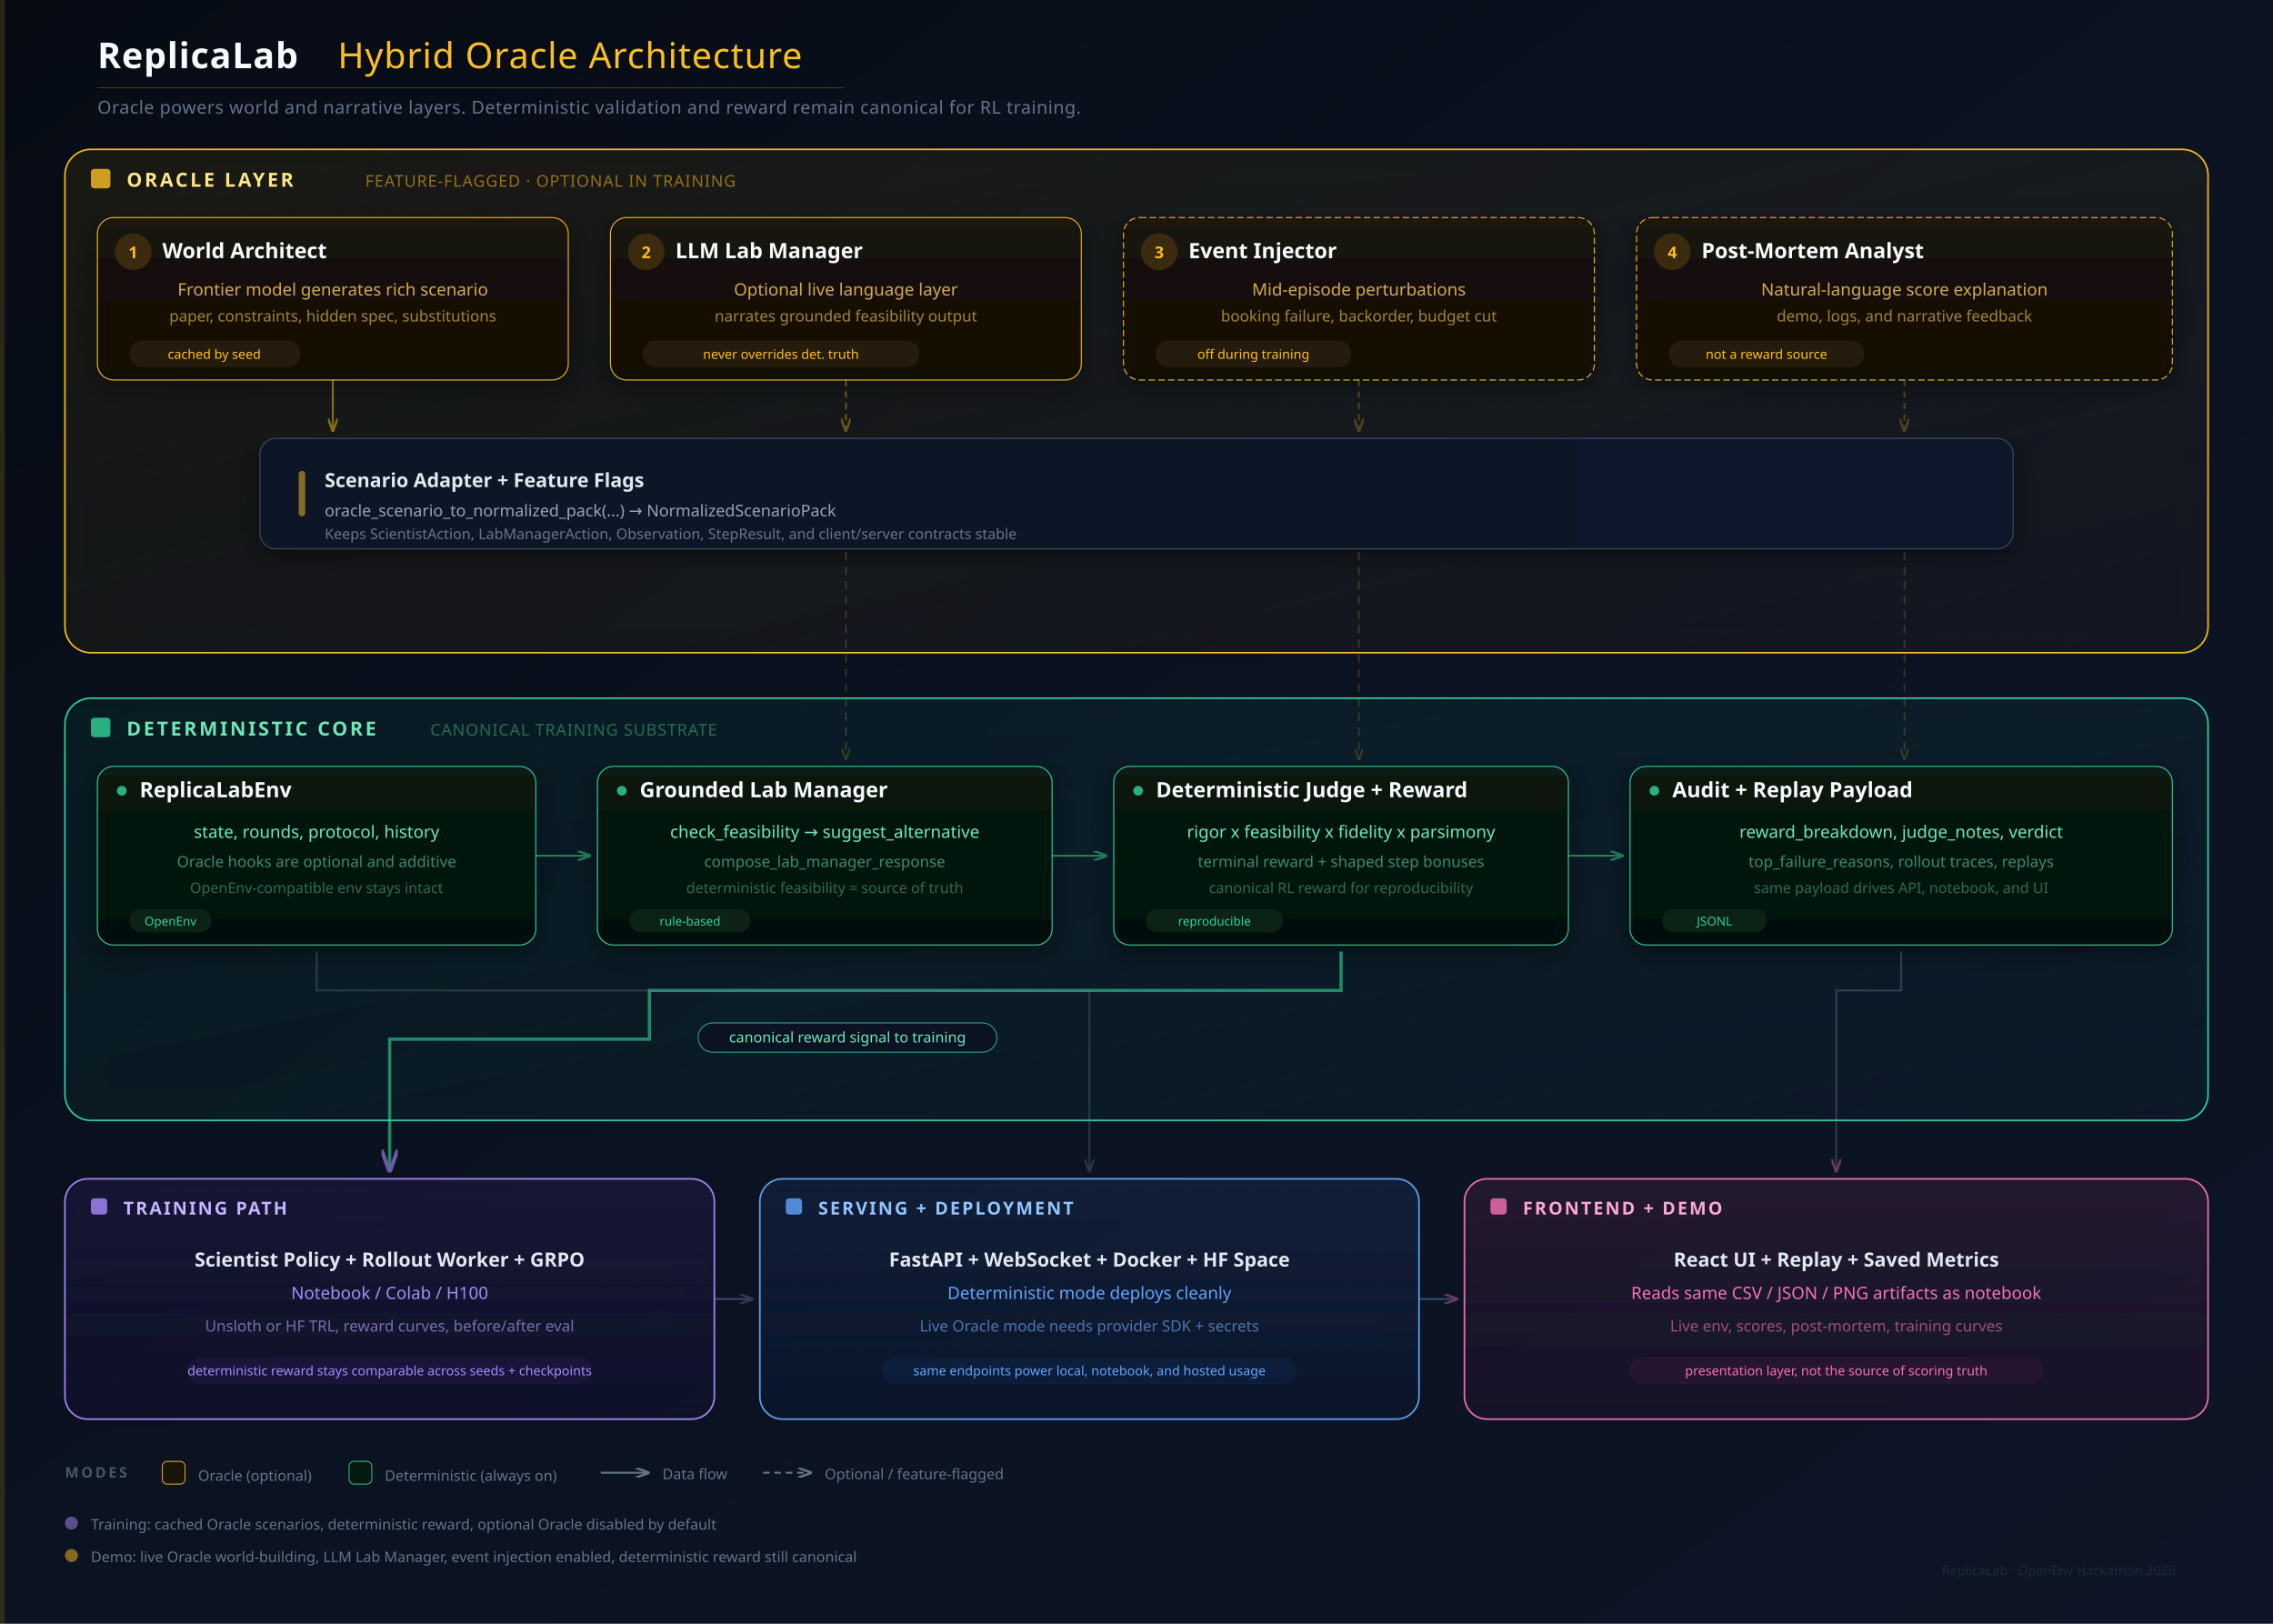
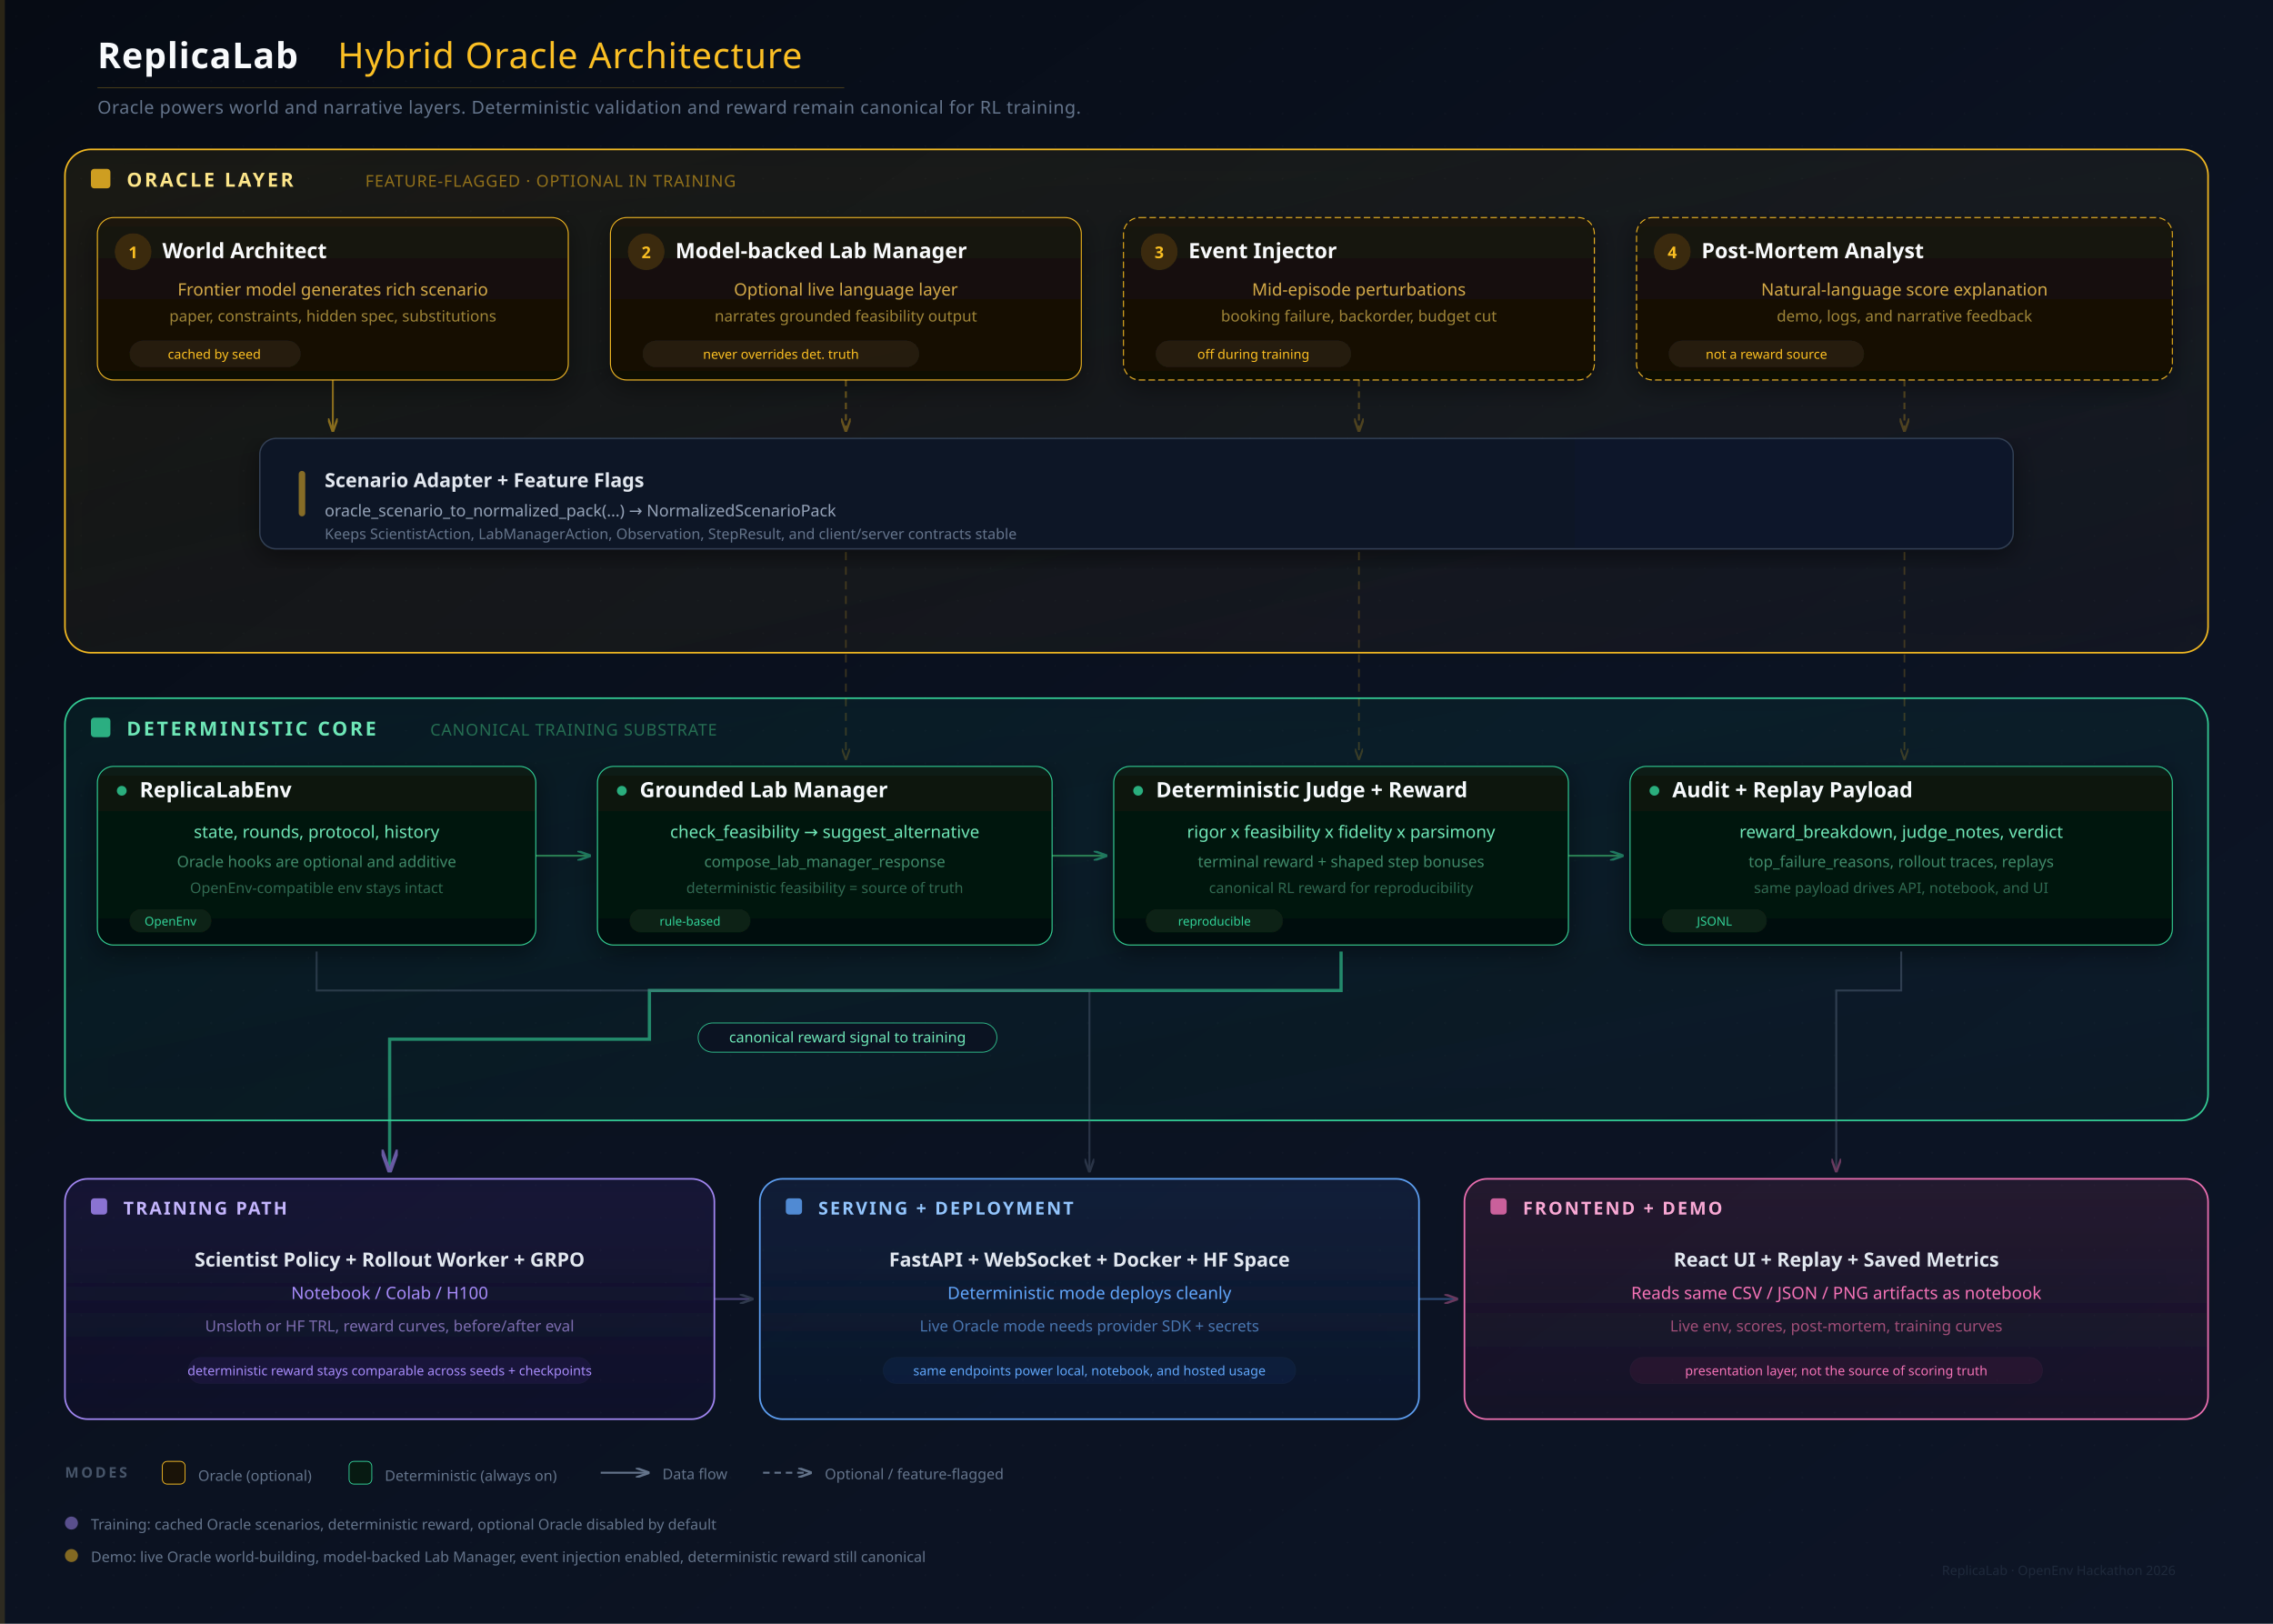
<svg xmlns="http://www.w3.org/2000/svg" viewBox="0 0 1400 1000" font-family="'Segoe UI', system-ui, sans-serif">
  <defs>
    <linearGradient id="bg" x1="0%" y1="0%" x2="100%" y2="100%">
      <stop offset="0%" stop-color="#060b14" />
      <stop offset="50%" stop-color="#0b1221" />
      <stop offset="100%" stop-color="#0d1526" />
    </linearGradient>
    <linearGradient id="oracleFill" x1="0%" y1="0%" x2="100%" y2="100%">
      <stop offset="0%" stop-color="#fbbf24" stop-opacity="0.07" />
      <stop offset="100%" stop-color="#f59e0b" stop-opacity="0.02" />
    </linearGradient>
    <linearGradient id="coreFill" x1="0%" y1="0%" x2="100%" y2="100%">
      <stop offset="0%" stop-color="#10b981" stop-opacity="0.07" />
      <stop offset="100%" stop-color="#34d399" stop-opacity="0.02" />
    </linearGradient>
    <linearGradient id="trainFill" x1="0%" y1="0%" x2="0%" y2="100%">
      <stop offset="0%" stop-color="#7c3aed" stop-opacity="0.10" />
      <stop offset="100%" stop-color="#6d28d9" stop-opacity="0.03" />
    </linearGradient>
    <linearGradient id="serveFill" x1="0%" y1="0%" x2="0%" y2="100%">
      <stop offset="0%" stop-color="#3b82f6" stop-opacity="0.10" />
      <stop offset="100%" stop-color="#2563eb" stop-opacity="0.03" />
    </linearGradient>
    <linearGradient id="uiFill" x1="0%" y1="0%" x2="0%" y2="100%">
      <stop offset="0%" stop-color="#ec4899" stop-opacity="0.10" />
      <stop offset="100%" stop-color="#db2777" stop-opacity="0.03" />
    </linearGradient>
    <linearGradient id="goldCard" x1="0%" y1="0%" x2="0%" y2="100%">
      <stop offset="0%" stop-color="#1a1308" />
      <stop offset="100%" stop-color="#110d05" />
    </linearGradient>
    <linearGradient id="greenCard" x1="0%" y1="0%" x2="0%" y2="100%">
      <stop offset="0%" stop-color="#071a12" />
      <stop offset="100%" stop-color="#051008" />
    </linearGradient>
    <linearGradient id="adapterCard" x1="0%" y1="0%" x2="100%" y2="0%">
      <stop offset="0%" stop-color="#111827" />
      <stop offset="100%" stop-color="#0f1629" />
    </linearGradient>
    <filter id="cardShadow" x="-6%" y="-6%" width="112%" height="124%">
      <feDropShadow dx="0" dy="4" stdDeviation="8" flood-color="#000" flood-opacity="0.45" />
    </filter>
    <filter id="sectionShadow" x="-2%" y="-2%" width="104%" height="108%">
      <feDropShadow dx="0" dy="6" stdDeviation="12" flood-color="#000" flood-opacity="0.3" />
    </filter>
    <filter id="glowGold" x="-20%" y="-20%" width="140%" height="140%">
      <feGaussianBlur stdDeviation="6" result="b" />
      <feFlood flood-color="#fbbf24" flood-opacity="0.15" />
      <feComposite in2="b" operator="in" />
      <feMerge>
        <feMergeNode />
        <feMergeNode in="SourceGraphic" />
      </feMerge>
    </filter>
    <marker id="aGold" markerWidth="7" markerHeight="5" refX="7" refY="2.5" orient="auto">
      <path d="M0,0 L7,2.5 L0,5" fill="none" stroke="#fbbf24" stroke-width="1.2" />
    </marker>
    <marker id="aSlate" markerWidth="7" markerHeight="5" refX="7" refY="2.5" orient="auto">
      <path d="M0,0 L7,2.5 L0,5" fill="none" stroke="#64748b" stroke-width="1.2" />
    </marker>
    <marker id="aGreen" markerWidth="7" markerHeight="5" refX="7" refY="2.5" orient="auto">
      <path d="M0,0 L7,2.5 L0,5" fill="none" stroke="#34d399" stroke-width="1.2" />
    </marker>
    <marker id="aPurple" markerWidth="7" markerHeight="5" refX="7" refY="2.5" orient="auto">
      <path d="M0,0 L7,2.5 L0,5" fill="none" stroke="#a78bfa" stroke-width="1.2" />
    </marker>
    <marker id="aPink" markerWidth="7" markerHeight="5" refX="7" refY="2.5" orient="auto">
      <path d="M0,0 L7,2.5 L0,5" fill="none" stroke="#f472b6" stroke-width="1.2" />
    </marker>
    <pattern id="dots" x="0" y="0" width="20" height="20" patternUnits="userSpaceOnUse">
      <circle cx="10" cy="10" r="0.5" fill="#fff" opacity="0.025" />
    </pattern>
  </defs>
  <rect width="1400" height="1000" fill="url(#bg)" />
  <rect width="1400" height="1000" fill="url(#dots)" />
  <rect x="0" y="0" width="3" height="1000" fill="#fbbf24" opacity="0.15" />
  <text x="60" y="42" fill="#f8fafc" font-size="22" font-weight="700" letter-spacing="0.5">ReplicaLab</text>
  <text x="208" y="42" fill="#fbbf24" font-size="22" font-weight="300" letter-spacing="0.5">Hybrid Oracle Architecture</text>
  <line x1="60" y1="54" x2="520" y2="54" stroke="#fbbf24" stroke-width="0.5" opacity="0.3" />
  <text x="60" y="70" fill="#64748b" font-size="11" letter-spacing="0.3">Oracle powers world and narrative layers. Deterministic validation and reward remain canonical for RL training.</text>
  <g filter="url(#sectionShadow)">
    <rect x="40" y="92" width="1320" height="310" rx="16" fill="url(#oracleFill)" stroke="#fbbf24" stroke-width="1" opacity="0.95" />
  </g>
  <g>
    <rect x="56" y="104" width="12" height="12" rx="2" fill="#fbbf24" opacity="0.8" />
    <text x="78" y="115" fill="#fde68a" font-size="12" font-weight="700" letter-spacing="1.5">ORACLE LAYER</text>
    <text x="225" y="115" fill="#92711a" font-size="10" letter-spacing="0.5">FEATURE-FLAGGED  ·  OPTIONAL IN TRAINING</text>
  </g>
  <g filter="url(#cardShadow)">
    <rect x="60" y="134" width="290" height="100" rx="10" fill="url(#goldCard)" stroke="#fbbf24" stroke-width="0.6" opacity="0.95" />
    <circle cx="82" cy="155" r="11" fill="#fbbf24" opacity="0.15" stroke="#fbbf24" stroke-width="0.5" />
    <text x="82" y="159" text-anchor="middle" fill="#fbbf24" font-size="10" font-weight="700">1</text>
    <text x="100" y="159" fill="#f8fafc" font-size="13" font-weight="600">World Architect</text>
    <text x="205" y="182" text-anchor="middle" fill="#d4a94a" font-size="10.5">Frontier model generates rich scenario</text>
    <text x="205" y="198" text-anchor="middle" fill="#a08434" font-size="9.5">paper, constraints, hidden spec, substitutions</text>
    <rect x="80" y="210" width="105" height="16" rx="8" fill="#fbbf24" opacity="0.08" stroke="#fbbf24" stroke-width="0.4" />
    <text x="132" y="221" text-anchor="middle" fill="#fbbf24" font-size="8" font-weight="500">cached by seed</text>
  </g>
  <g filter="url(#cardShadow)">
    <rect x="376" y="134" width="290" height="100" rx="10" fill="url(#goldCard)" stroke="#fbbf24" stroke-width="0.6" opacity="0.95" />
    <circle cx="398" cy="155" r="11" fill="#fbbf24" opacity="0.15" stroke="#fbbf24" stroke-width="0.5" />
    <text x="398" y="159" text-anchor="middle" fill="#fbbf24" font-size="10" font-weight="700">2</text>
-     <text x="416" y="159" fill="#f8fafc" font-size="13" font-weight="600">LLM Lab Manager</text>
+     <text x="416" y="159" fill="#f8fafc" font-size="13" font-weight="600">Model-backed Lab Manager</text>
    <text x="521" y="182" text-anchor="middle" fill="#d4a94a" font-size="10.5">Optional live language layer</text>
    <text x="521" y="198" text-anchor="middle" fill="#a08434" font-size="9.5">narrates grounded feasibility output</text>
    <rect x="396" y="210" width="170" height="16" rx="8" fill="#fbbf24" opacity="0.08" stroke="#fbbf24" stroke-width="0.4" />
    <text x="481" y="221" text-anchor="middle" fill="#fbbf24" font-size="8" font-weight="500">never overrides det. truth</text>
  </g>
  <g filter="url(#cardShadow)">
    <rect x="692" y="134" width="290" height="100" rx="10" fill="url(#goldCard)" stroke="#fbbf24" stroke-width="0.6" opacity="0.95" stroke-dasharray="4 2" />
    <circle cx="714" cy="155" r="11" fill="#fbbf24" opacity="0.15" stroke="#fbbf24" stroke-width="0.5" />
    <text x="714" y="159" text-anchor="middle" fill="#fbbf24" font-size="10" font-weight="700">3</text>
    <text x="732" y="159" fill="#f8fafc" font-size="13" font-weight="600">Event Injector</text>
    <text x="837" y="182" text-anchor="middle" fill="#d4a94a" font-size="10.5">Mid-episode perturbations</text>
    <text x="837" y="198" text-anchor="middle" fill="#a08434" font-size="9.5">booking failure, backorder, budget cut</text>
    <rect x="712" y="210" width="120" height="16" rx="8" fill="#fbbf24" opacity="0.08" stroke="#fbbf24" stroke-width="0.4" />
    <text x="772" y="221" text-anchor="middle" fill="#fbbf24" font-size="8" font-weight="500">off during training</text>
  </g>
  <g filter="url(#cardShadow)">
    <rect x="1008" y="134" width="330" height="100" rx="10" fill="url(#goldCard)" stroke="#fbbf24" stroke-width="0.6" opacity="0.95" stroke-dasharray="4 2" />
    <circle cx="1030" cy="155" r="11" fill="#fbbf24" opacity="0.15" stroke="#fbbf24" stroke-width="0.5" />
    <text x="1030" y="159" text-anchor="middle" fill="#fbbf24" font-size="10" font-weight="700">4</text>
    <text x="1048" y="159" fill="#f8fafc" font-size="13" font-weight="600">Post-Mortem Analyst</text>
    <text x="1173" y="182" text-anchor="middle" fill="#d4a94a" font-size="10.5">Natural-language score explanation</text>
    <text x="1173" y="198" text-anchor="middle" fill="#a08434" font-size="9.5">demo, logs, and narrative feedback</text>
    <rect x="1028" y="210" width="120" height="16" rx="8" fill="#fbbf24" opacity="0.08" stroke="#fbbf24" stroke-width="0.4" />
    <text x="1088" y="221" text-anchor="middle" fill="#fbbf24" font-size="8" font-weight="500">not a reward source</text>
  </g>
  <g filter="url(#cardShadow)">
    <rect x="160" y="270" width="1080" height="68" rx="10" fill="url(#adapterCard)" stroke="#334155" stroke-width="0.8" />
    <rect x="184" y="290" width="4" height="28" rx="2" fill="#fbbf24" opacity="0.5" />
    <text x="200" y="300" fill="#e2e8f0" font-size="12" font-weight="600">Scenario Adapter + Feature Flags</text>
    <text x="200" y="318" fill="#94a3b8" font-size="10">oracle_scenario_to_normalized_pack(...)  →  NormalizedScenarioPack</text>
    <text x="200" y="332" fill="#64748b" font-size="9">Keeps ScientistAction, LabManagerAction, Observation, StepResult, and client/server contracts stable</text>
  </g>
  <line x1="205" y1="234" x2="205" y2="266" stroke="#fbbf24" stroke-width="1.2" marker-end="url(#aGold)" opacity="0.5" />
  <line x1="521" y1="234" x2="521" y2="266" stroke="#fbbf24" stroke-width="1.2" marker-end="url(#aGold)" opacity="0.35" stroke-dasharray="4 3" />
  <line x1="837" y1="234" x2="837" y2="266" stroke="#fbbf24" stroke-width="1.2" marker-end="url(#aGold)" opacity="0.25" stroke-dasharray="4 3" />
  <line x1="1173" y1="234" x2="1173" y2="266" stroke="#fbbf24" stroke-width="1.2" marker-end="url(#aGold)" opacity="0.25" stroke-dasharray="4 3" />
  <g filter="url(#sectionShadow)">
    <rect x="40" y="430" width="1320" height="260" rx="16" fill="url(#coreFill)" stroke="#34d399" stroke-width="1" opacity="0.95" />
  </g>
  <g>
    <rect x="56" y="442" width="12" height="12" rx="2" fill="#34d399" opacity="0.8" />
    <text x="78" y="453" fill="#6ee7b7" font-size="12" font-weight="700" letter-spacing="1.5">DETERMINISTIC CORE</text>
    <text x="265" y="453" fill="#256e52" font-size="10" letter-spacing="0.5">CANONICAL TRAINING SUBSTRATE</text>
  </g>
  <g filter="url(#cardShadow)">
    <rect x="60" y="472" width="270" height="110" rx="10" fill="url(#greenCard)" stroke="#34d399" stroke-width="0.6" />
    <rect x="72" y="484" width="6" height="6" rx="3" fill="#34d399" opacity="0.8" />
    <text x="86" y="491" fill="#f8fafc" font-size="13" font-weight="600">ReplicaLabEnv</text>
    <text x="195" y="516" text-anchor="middle" fill="#6ee7b7" font-size="10.5">state, rounds, protocol, history</text>
    <text x="195" y="534" text-anchor="middle" fill="#3d8a6a" font-size="9.5">Oracle hooks are optional and additive</text>
    <text x="195" y="550" text-anchor="middle" fill="#2d6b52" font-size="9">OpenEnv-compatible env stays intact</text>
    <rect x="80" y="560" width="50" height="14" rx="7" fill="#34d399" opacity="0.08" stroke="#34d399" stroke-width="0.4" />
    <text x="105" y="570" text-anchor="middle" fill="#34d399" font-size="7.5" font-weight="500">OpenEnv</text>
  </g>
  <g filter="url(#cardShadow)">
    <rect x="368" y="472" width="280" height="110" rx="10" fill="url(#greenCard)" stroke="#34d399" stroke-width="0.6" />
    <rect x="380" y="484" width="6" height="6" rx="3" fill="#34d399" opacity="0.8" />
    <text x="394" y="491" fill="#f8fafc" font-size="13" font-weight="600">Grounded Lab Manager</text>
    <text x="508" y="516" text-anchor="middle" fill="#6ee7b7" font-size="10.5">check_feasibility → suggest_alternative</text>
    <text x="508" y="534" text-anchor="middle" fill="#3d8a6a" font-size="9.5">compose_lab_manager_response</text>
    <text x="508" y="550" text-anchor="middle" fill="#2d6b52" font-size="9">deterministic feasibility = source of truth</text>
    <rect x="388" y="560" width="74" height="14" rx="7" fill="#34d399" opacity="0.08" stroke="#34d399" stroke-width="0.4" />
    <text x="425" y="570" text-anchor="middle" fill="#34d399" font-size="7.5" font-weight="500">rule-based</text>
  </g>
  <g filter="url(#cardShadow)">
    <rect x="686" y="472" width="280" height="110" rx="10" fill="url(#greenCard)" stroke="#34d399" stroke-width="0.6" />
    <rect x="698" y="484" width="6" height="6" rx="3" fill="#34d399" opacity="0.8" />
    <text x="712" y="491" fill="#f8fafc" font-size="13" font-weight="600">Deterministic Judge + Reward</text>
    <text x="826" y="516" text-anchor="middle" fill="#6ee7b7" font-size="10.5">rigor x feasibility x fidelity x parsimony</text>
    <text x="826" y="534" text-anchor="middle" fill="#3d8a6a" font-size="9.5">terminal reward + shaped step bonuses</text>
    <text x="826" y="550" text-anchor="middle" fill="#2d6b52" font-size="9">canonical RL reward for reproducibility</text>
    <rect x="706" y="560" width="84" height="14" rx="7" fill="#34d399" opacity="0.08" stroke="#34d399" stroke-width="0.4" />
    <text x="748" y="570" text-anchor="middle" fill="#34d399" font-size="7.5" font-weight="500">reproducible</text>
  </g>
  <g filter="url(#cardShadow)">
    <rect x="1004" y="472" width="334" height="110" rx="10" fill="url(#greenCard)" stroke="#34d399" stroke-width="0.6" />
    <rect x="1016" y="484" width="6" height="6" rx="3" fill="#34d399" opacity="0.8" />
    <text x="1030" y="491" fill="#f8fafc" font-size="13" font-weight="600">Audit + Replay Payload</text>
    <text x="1171" y="516" text-anchor="middle" fill="#6ee7b7" font-size="10.5">reward_breakdown, judge_notes, verdict</text>
    <text x="1171" y="534" text-anchor="middle" fill="#3d8a6a" font-size="9.5">top_failure_reasons, rollout traces, replays</text>
    <text x="1171" y="550" text-anchor="middle" fill="#2d6b52" font-size="9">same payload drives API, notebook, and UI</text>
    <rect x="1024" y="560" width="64" height="14" rx="7" fill="#34d399" opacity="0.08" stroke="#34d399" stroke-width="0.4" />
    <text x="1056" y="570" text-anchor="middle" fill="#34d399" font-size="7.5" font-weight="500">JSONL</text>
  </g>
  <line x1="330" y1="527" x2="364" y2="527" stroke="#4ade80" stroke-width="1.2" marker-end="url(#aGreen)" opacity="0.5" />
  <line x1="648" y1="527" x2="682" y2="527" stroke="#4ade80" stroke-width="1.2" marker-end="url(#aGreen)" opacity="0.5" />
  <line x1="966" y1="527" x2="1000" y2="527" stroke="#4ade80" stroke-width="1.2" marker-end="url(#aGreen)" opacity="0.5" />
  <line x1="521" y1="340" x2="521" y2="468" stroke="#fbbf24" stroke-width="1" marker-end="url(#aGold)" opacity="0.2" stroke-dasharray="5 4" />
  <line x1="837" y1="340" x2="837" y2="468" stroke="#fbbf24" stroke-width="1" marker-end="url(#aGold)" opacity="0.2" stroke-dasharray="5 4" />
  <line x1="1173" y1="340" x2="1173" y2="468" stroke="#fbbf24" stroke-width="1" marker-end="url(#aGold)" opacity="0.2" stroke-dasharray="5 4" />
  <g filter="url(#sectionShadow)">
    <rect x="40" y="726" width="400" height="148" rx="14" fill="url(#trainFill)" stroke="#a78bfa" stroke-width="1" opacity="0.95" />
  </g>
  <g>
    <rect x="56" y="738" width="10" height="10" rx="2" fill="#a78bfa" opacity="0.8" />
    <text x="76" y="748" fill="#c4b5fd" font-size="11" font-weight="700" letter-spacing="1.2">TRAINING PATH</text>
  </g>
  <text x="240" y="780" text-anchor="middle" fill="#e2e8f0" font-size="12" font-weight="600">Scientist Policy + Rollout Worker + GRPO</text>
  <text x="240" y="800" text-anchor="middle" fill="#a78bfa" font-size="10.5">Notebook / Colab / H100</text>
  <text x="240" y="820" text-anchor="middle" fill="#7c6caf" font-size="9.5">Unsloth or HF TRL, reward curves, before/after eval</text>
  <rect x="116" y="836" width="248" height="16" rx="8" fill="#7c3aed" opacity="0.08" stroke="#a78bfa" stroke-width="0.4" />
  <text x="240" y="847" text-anchor="middle" fill="#a78bfa" font-size="8">deterministic reward stays comparable across seeds + checkpoints</text>
  <g filter="url(#sectionShadow)">
    <rect x="468" y="726" width="406" height="148" rx="14" fill="url(#serveFill)" stroke="#60a5fa" stroke-width="1" opacity="0.95" />
  </g>
  <g>
    <rect x="484" y="738" width="10" height="10" rx="2" fill="#60a5fa" opacity="0.8" />
    <text x="504" y="748" fill="#93c5fd" font-size="11" font-weight="700" letter-spacing="1.2">SERVING + DEPLOYMENT</text>
  </g>
  <text x="671" y="780" text-anchor="middle" fill="#e2e8f0" font-size="12" font-weight="600">FastAPI + WebSocket + Docker + HF Space</text>
  <text x="671" y="800" text-anchor="middle" fill="#60a5fa" font-size="10.5">Deterministic mode deploys cleanly</text>
  <text x="671" y="820" text-anchor="middle" fill="#4876b0" font-size="9.5">Live Oracle mode needs provider SDK + secrets</text>
  <rect x="544" y="836" width="254" height="16" rx="8" fill="#2563eb" opacity="0.08" stroke="#60a5fa" stroke-width="0.4" />
  <text x="671" y="847" text-anchor="middle" fill="#60a5fa" font-size="8">same endpoints power local, notebook, and hosted usage</text>
  <g filter="url(#sectionShadow)">
    <rect x="902" y="726" width="458" height="148" rx="14" fill="url(#uiFill)" stroke="#f472b6" stroke-width="1" opacity="0.95" />
  </g>
  <g>
    <rect x="918" y="738" width="10" height="10" rx="2" fill="#f472b6" opacity="0.8" />
    <text x="938" y="748" fill="#f9a8d4" font-size="11" font-weight="700" letter-spacing="1.2">FRONTEND + DEMO</text>
  </g>
  <text x="1131" y="780" text-anchor="middle" fill="#e2e8f0" font-size="12" font-weight="600">React UI + Replay + Saved Metrics</text>
  <text x="1131" y="800" text-anchor="middle" fill="#f472b6" font-size="10.5">Reads same CSV / JSON / PNG artifacts as notebook</text>
  <text x="1131" y="820" text-anchor="middle" fill="#a04e78" font-size="9.5">Live env, scores, post-mortem, training curves</text>
  <rect x="1004" y="836" width="254" height="16" rx="8" fill="#db2777" opacity="0.08" stroke="#f472b6" stroke-width="0.4" />
  <text x="1131" y="847" text-anchor="middle" fill="#f472b6" font-size="8">presentation layer, not the source of scoring truth</text>
  <path d="M826,586 L826,610 L400,610 L400,640 L240,640 L240,722" stroke="#34d399" stroke-width="2" fill="none" marker-end="url(#aPurple)" opacity="0.6" />
  <rect x="430" y="630" width="184" height="18" rx="9" fill="#0b1221" stroke="#34d399" stroke-width="0.5" opacity="0.9" />
  <text x="522" y="642" text-anchor="middle" fill="#6ee7b7" font-size="9" font-weight="500">canonical reward signal to training</text>
  <path d="M1171,586 L1171,610 L1131,610 L1131,722" stroke="#64748b" stroke-width="1.2" fill="none" marker-end="url(#aPink)" opacity="0.4" />
  <path d="M195,586 L195,610 L671,610 L671,722" stroke="#64748b" stroke-width="1.2" fill="none" marker-end="url(#aSlate)" opacity="0.35" />
  <line x1="440" y1="800" x2="464" y2="800" stroke="#a78bfa" stroke-width="1.2" marker-end="url(#aSlate)" opacity="0.4" />
  <line x1="874" y1="800" x2="898" y2="800" stroke="#60a5fa" stroke-width="1.2" marker-end="url(#aPink)" opacity="0.4" />
  <g transform="translate(40, 910)">
    <text x="0" y="0" fill="#475569" font-size="9" font-weight="600" letter-spacing="1.5">MODES</text>
    <rect x="60" y="-10" width="14" height="14" rx="3" fill="#1a1308" stroke="#fbbf24" stroke-width="0.5" />
    <text x="82" y="2" fill="#64748b" font-size="9">Oracle (optional)</text>
    <rect x="175" y="-10" width="14" height="14" rx="3" fill="#071a12" stroke="#34d399" stroke-width="0.5" />
    <text x="197" y="2" fill="#64748b" font-size="9">Deterministic (always on)</text>
    <line x1="330" y1="-3" x2="360" y2="-3" stroke="#64748b" stroke-width="1.2" marker-end="url(#aSlate)" />
    <text x="368" y="1" fill="#64748b" font-size="9">Data flow</text>
    <line x1="430" y1="-3" x2="460" y2="-3" stroke="#64748b" stroke-width="1.2" marker-end="url(#aSlate)" stroke-dasharray="4 3" />
    <text x="468" y="1" fill="#64748b" font-size="9">Optional / feature-flagged</text>
  </g>
  <g transform="translate(40, 940)">
    <rect x="0" y="-6" width="8" height="8" rx="4" fill="#a78bfa" opacity="0.5" />
    <text x="16" y="2" fill="#64748b" font-size="9">Training: cached Oracle scenarios, deterministic reward, optional Oracle disabled by default</text>
  </g>
  <g transform="translate(40, 960)">
    <rect x="0" y="-6" width="8" height="8" rx="4" fill="#fbbf24" opacity="0.5" />
-     <text x="16" y="2" fill="#64748b" font-size="9">Demo: live Oracle world-building, LLM Lab Manager, event injection enabled, deterministic reward still canonical</text>
+     <text x="16" y="2" fill="#64748b" font-size="9">Demo: live Oracle world-building, model-backed Lab Manager, event injection enabled, deterministic reward still canonical</text>
  </g>
  <text x="1340" y="970" text-anchor="end" fill="#1e293b" font-size="8">ReplicaLab · OpenEnv Hackathon 2026</text>
</svg>
